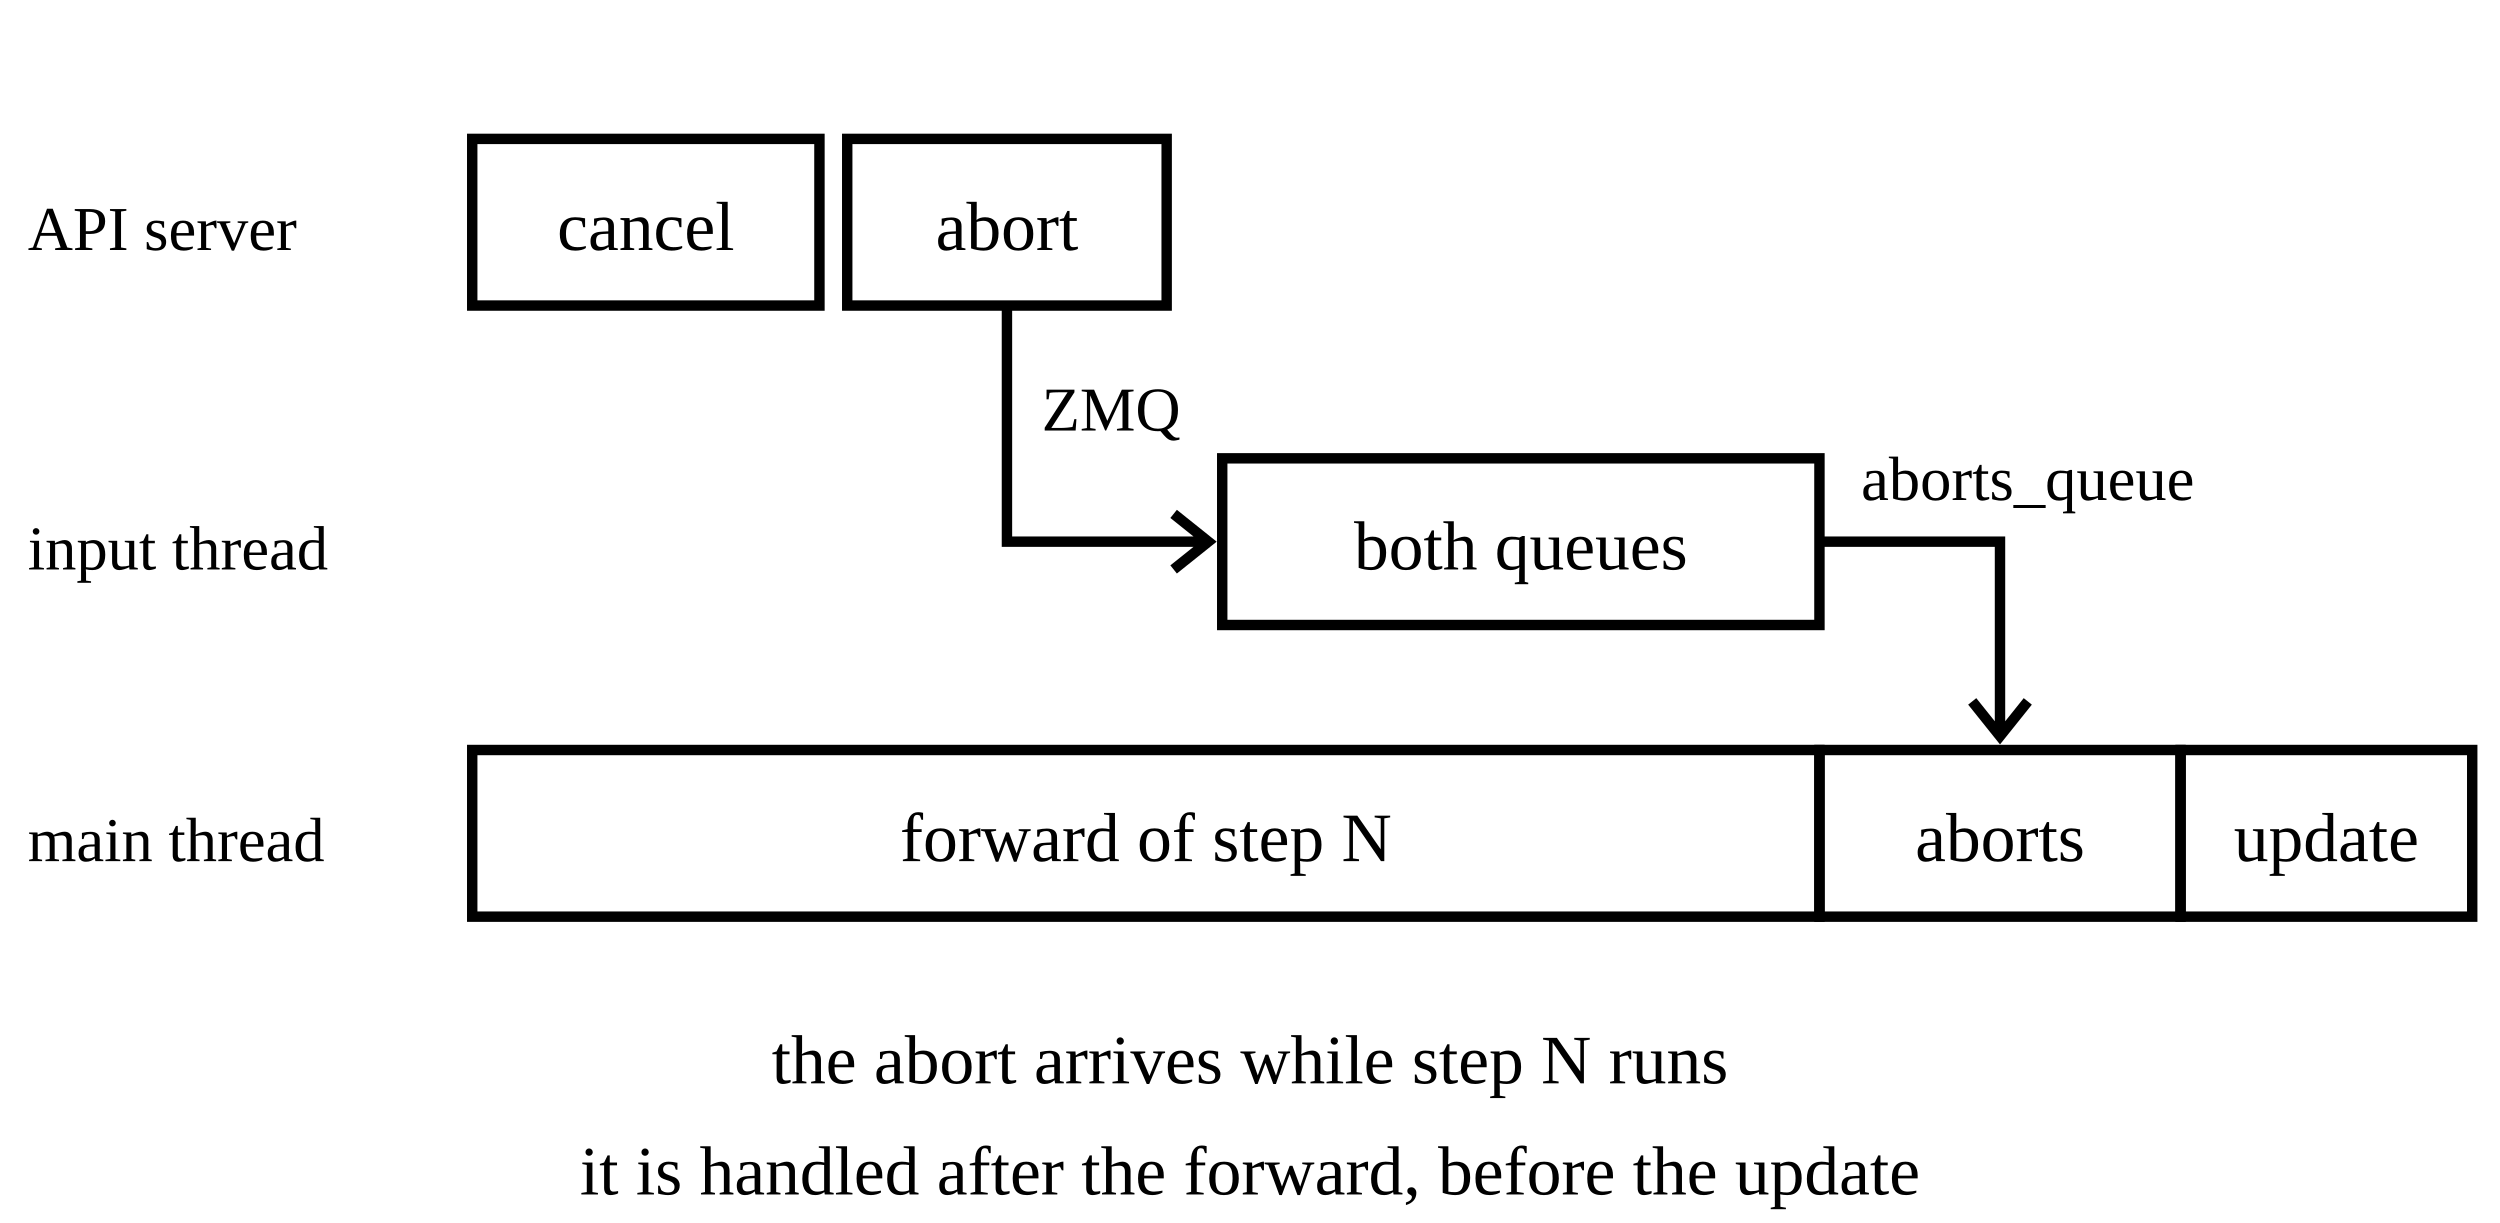
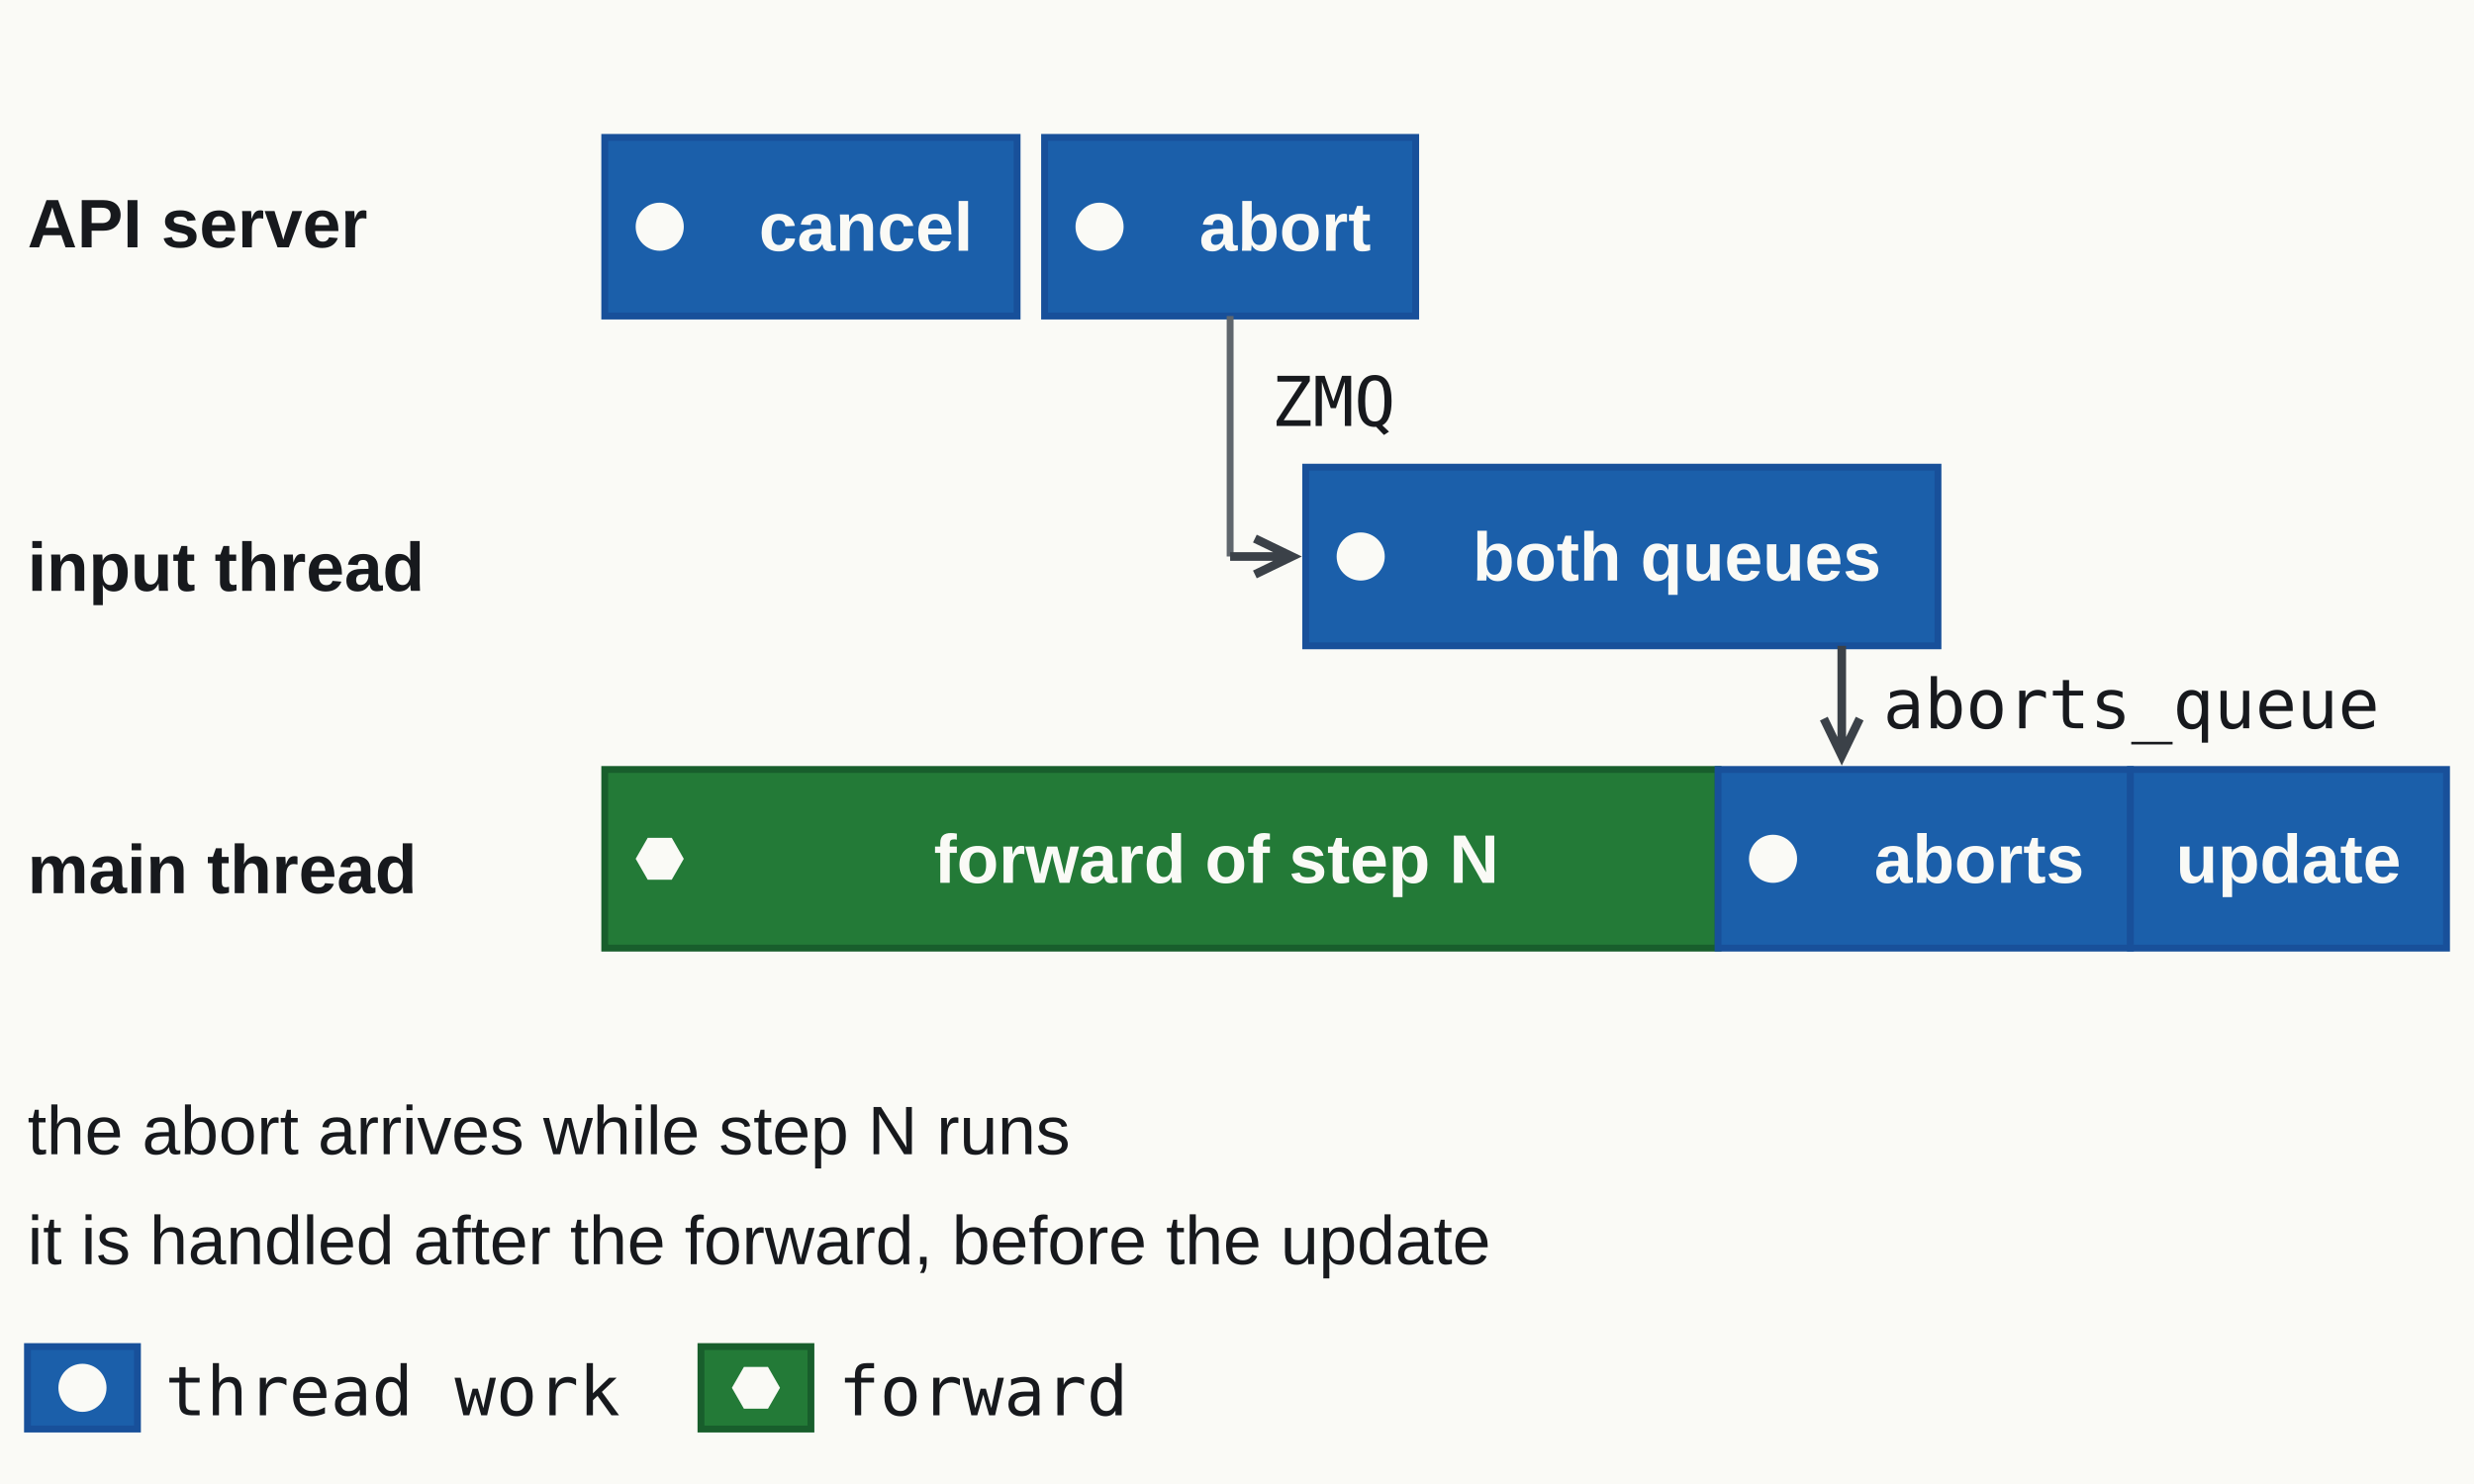
- <svg xmlns="http://www.w3.org/2000/svg" viewBox="0 0 360 176" width="360" height="176" fill="none" stroke="currentColor" stroke-width="1.5">
-   <rect x="68" y="20" width="50" height="24" />
-   <rect x="122" y="20" width="46" height="24" />
-   <rect x="176" y="66" width="86" height="24" />
-   <rect x="68" y="108" width="194" height="24" />
-   <rect x="262" y="108" width="52" height="24" />
-   <rect x="314" y="108" width="42" height="24" />
-   <g stroke="none" fill="currentColor" font-size="10" text-anchor="middle">
-     <text x="93" y="36">cancel</text>
-     <text x="145" y="36">abort</text>
-     <text x="219" y="82">both queues</text>
-     <text x="165" y="124">forward of step N</text>
-     <text x="288" y="124">aborts</text>
-     <text x="335" y="124">update</text>
-     <text x="180" y="156">the abort arrives while step N runs</text>
-     <text x="180" y="172">it is handled after the forward, before the update</text>
+ <svg xmlns="http://www.w3.org/2000/svg" viewBox="0 0 360 216" width="360" height="216">
+   <rect width="360" height="216" fill="#fafaf6" />
+   <text x="4" y="36" font-family="'Atkinson Hyperlegible', system-ui, 'Segoe UI', Arial, sans-serif" font-size="10" font-weight="700" fill="#17191d" text-anchor="start" stroke="#fafaf6" stroke-width="3" stroke-linejoin="round" paint-order="stroke">API server</text>
+   <text x="4" y="86" font-family="'Atkinson Hyperlegible', system-ui, 'Segoe UI', Arial, sans-serif" font-size="10" font-weight="700" fill="#17191d" text-anchor="start" stroke="#fafaf6" stroke-width="3" stroke-linejoin="round" paint-order="stroke">input thread</text>
+   <text x="4" y="130" font-family="'Atkinson Hyperlegible', system-ui, 'Segoe UI', Arial, sans-serif" font-size="10" font-weight="700" fill="#17191d" text-anchor="start" stroke="#fafaf6" stroke-width="3" stroke-linejoin="round" paint-order="stroke">main thread</text>
+   <g class="box" data-slot="blue">
+     <rect x="88" y="20" width="60" height="26" fill="#1b5faa" stroke="#18509a" stroke-width="1" />
+     <g class="glyph" data-slot="blue">
+       <circle cx="96" cy="33" r="3.5" fill="#fafaf6" />
+     </g>
+     <text x="126" y="36.5" font-family="'Atkinson Hyperlegible', system-ui, 'Segoe UI', Arial, sans-serif" font-size="10" font-weight="700" fill="#fafaf6" text-anchor="middle">cancel</text>
  </g>
-   <g stroke="none" fill="currentColor" font-size="9">
-     <text x="4" y="36">API server</text>
-     <text x="4" y="82">input thread</text>
-     <text x="4" y="124">main thread</text>
-     <text x="150" y="62">ZMQ</text>
-     <text x="268" y="72">aborts_queue</text>
+   <g class="box" data-slot="blue">
+     <rect x="152" y="20" width="54" height="26" fill="#1b5faa" stroke="#18509a" stroke-width="1" />
+     <g class="glyph" data-slot="blue">
+       <circle cx="160" cy="33" r="3.5" fill="#fafaf6" />
+     </g>
+     <text x="187" y="36.5" font-family="'Atkinson Hyperlegible', system-ui, 'Segoe UI', Arial, sans-serif" font-size="10" font-weight="700" fill="#fafaf6" text-anchor="middle">abort</text>
  </g>
-   <path d="M145 44V78H174M169 74L174 78L169 82" />
-   <path d="M262 78H288V106M284 101L288 106L292 101" />
+   <g class="box" data-slot="blue">
+     <rect x="190" y="68" width="92" height="26" fill="#1b5faa" stroke="#18509a" stroke-width="1" />
+     <g class="glyph" data-slot="blue">
+       <circle cx="198" cy="81" r="3.5" fill="#fafaf6" />
+     </g>
+     <text x="244" y="84.5" font-family="'Atkinson Hyperlegible', system-ui, 'Segoe UI', Arial, sans-serif" font-size="10" font-weight="700" fill="#fafaf6" text-anchor="middle">both queues</text>
+   </g>
+   <g class="box" data-slot="green">
+     <rect x="88" y="112" width="162" height="26" fill="#237a37" stroke="#185e2c" stroke-width="1" />
+     <g class="glyph" data-slot="green">
+       <polygon points="92.5,125 94.25,121.95 97.75,121.95 99.5,125 97.75,128.04 94.25,128.04" fill="#fafaf6" />
+     </g>
+     <text x="177" y="128.5" font-family="'Atkinson Hyperlegible', system-ui, 'Segoe UI', Arial, sans-serif" font-size="10" font-weight="700" fill="#fafaf6" text-anchor="middle">forward of step N</text>
+   </g>
+   <g class="box" data-slot="blue">
+     <rect x="250" y="112" width="60" height="26" fill="#1b5faa" stroke="#18509a" stroke-width="1" />
+     <g class="glyph" data-slot="blue">
+       <circle cx="258" cy="125" r="3.5" fill="#fafaf6" />
+     </g>
+     <text x="288" y="128.5" font-family="'Atkinson Hyperlegible', system-ui, 'Segoe UI', Arial, sans-serif" font-size="10" font-weight="700" fill="#fafaf6" text-anchor="middle">aborts</text>
+   </g>
+   <g class="box" data-slot="blue">
+     <rect x="310" y="112" width="46" height="26" fill="#1b5faa" stroke="#18509a" stroke-width="1" />
+     <text x="333" y="128.5" font-family="'Atkinson Hyperlegible', system-ui, 'Segoe UI', Arial, sans-serif" font-size="10" font-weight="700" fill="#fafaf6" text-anchor="middle">update</text>
+   </g>
+   <path d="M179 46V81" fill="none" stroke="#5f666d" stroke-width="1" />
+   <path class="arrow" d="M179 81L188 81M182.6 78.39L188 81L182.6 83.61" fill="none" stroke="#3b4148" stroke-width="1.25" />
+   <text x="185" y="62" font-family="'Atkinson Hyperlegible Mono', ui-monospace, 'SF Mono', Menlo, Consolas, monospace" font-size="10" fill="#17191d" text-anchor="start" stroke="#fafaf6" stroke-width="3" stroke-linejoin="round" paint-order="stroke">ZMQ</text>
+   <path class="arrow" d="M268 94L268 110M270.61 104.6L268 110L265.39 104.6" fill="none" stroke="#3b4148" stroke-width="1.25" />
+   <text x="274" y="106" font-family="'Atkinson Hyperlegible Mono', ui-monospace, 'SF Mono', Menlo, Consolas, monospace" font-size="10" fill="#17191d" text-anchor="start" stroke="#fafaf6" stroke-width="3" stroke-linejoin="round" paint-order="stroke">aborts_queue</text>
+   <text x="4" y="168" font-family="'Atkinson Hyperlegible', system-ui, 'Segoe UI', Arial, sans-serif" font-size="10" fill="#17191d" text-anchor="start" stroke="#fafaf6" stroke-width="3" stroke-linejoin="round" paint-order="stroke">the abort arrives while step N runs</text>
+   <text x="4" y="184" font-family="'Atkinson Hyperlegible', system-ui, 'Segoe UI', Arial, sans-serif" font-size="10" fill="#17191d" text-anchor="start" stroke="#fafaf6" stroke-width="3" stroke-linejoin="round" paint-order="stroke">it is handled after the forward, before the update</text>
+   <g class="key" data-slot="blue">
+     <rect x="4" y="196" width="16" height="12" fill="#1b5faa" stroke="#18509a" stroke-width="1" />
+   </g>
+   <g class="glyph" data-slot="blue">
+     <circle cx="12" cy="202" r="3.5" fill="#fafaf6" />
+   </g>
+   <text x="24" y="206" font-family="'Atkinson Hyperlegible Mono', ui-monospace, 'SF Mono', Menlo, Consolas, monospace" font-size="10" fill="#17191d" text-anchor="start" stroke="#fafaf6" stroke-width="3" stroke-linejoin="round" paint-order="stroke">thread work</text>
+   <g class="key" data-slot="green">
+     <rect x="102" y="196" width="16" height="12" fill="#237a37" stroke="#185e2c" stroke-width="1" />
+   </g>
+   <g class="glyph" data-slot="green">
+     <polygon points="106.5,202 108.25,198.96 111.75,198.96 113.5,202 111.75,205.04 108.25,205.04" fill="#fafaf6" />
+   </g>
+   <text x="122" y="206" font-family="'Atkinson Hyperlegible Mono', ui-monospace, 'SF Mono', Menlo, Consolas, monospace" font-size="10" fill="#17191d" text-anchor="start" stroke="#fafaf6" stroke-width="3" stroke-linejoin="round" paint-order="stroke">forward</text>
</svg>
